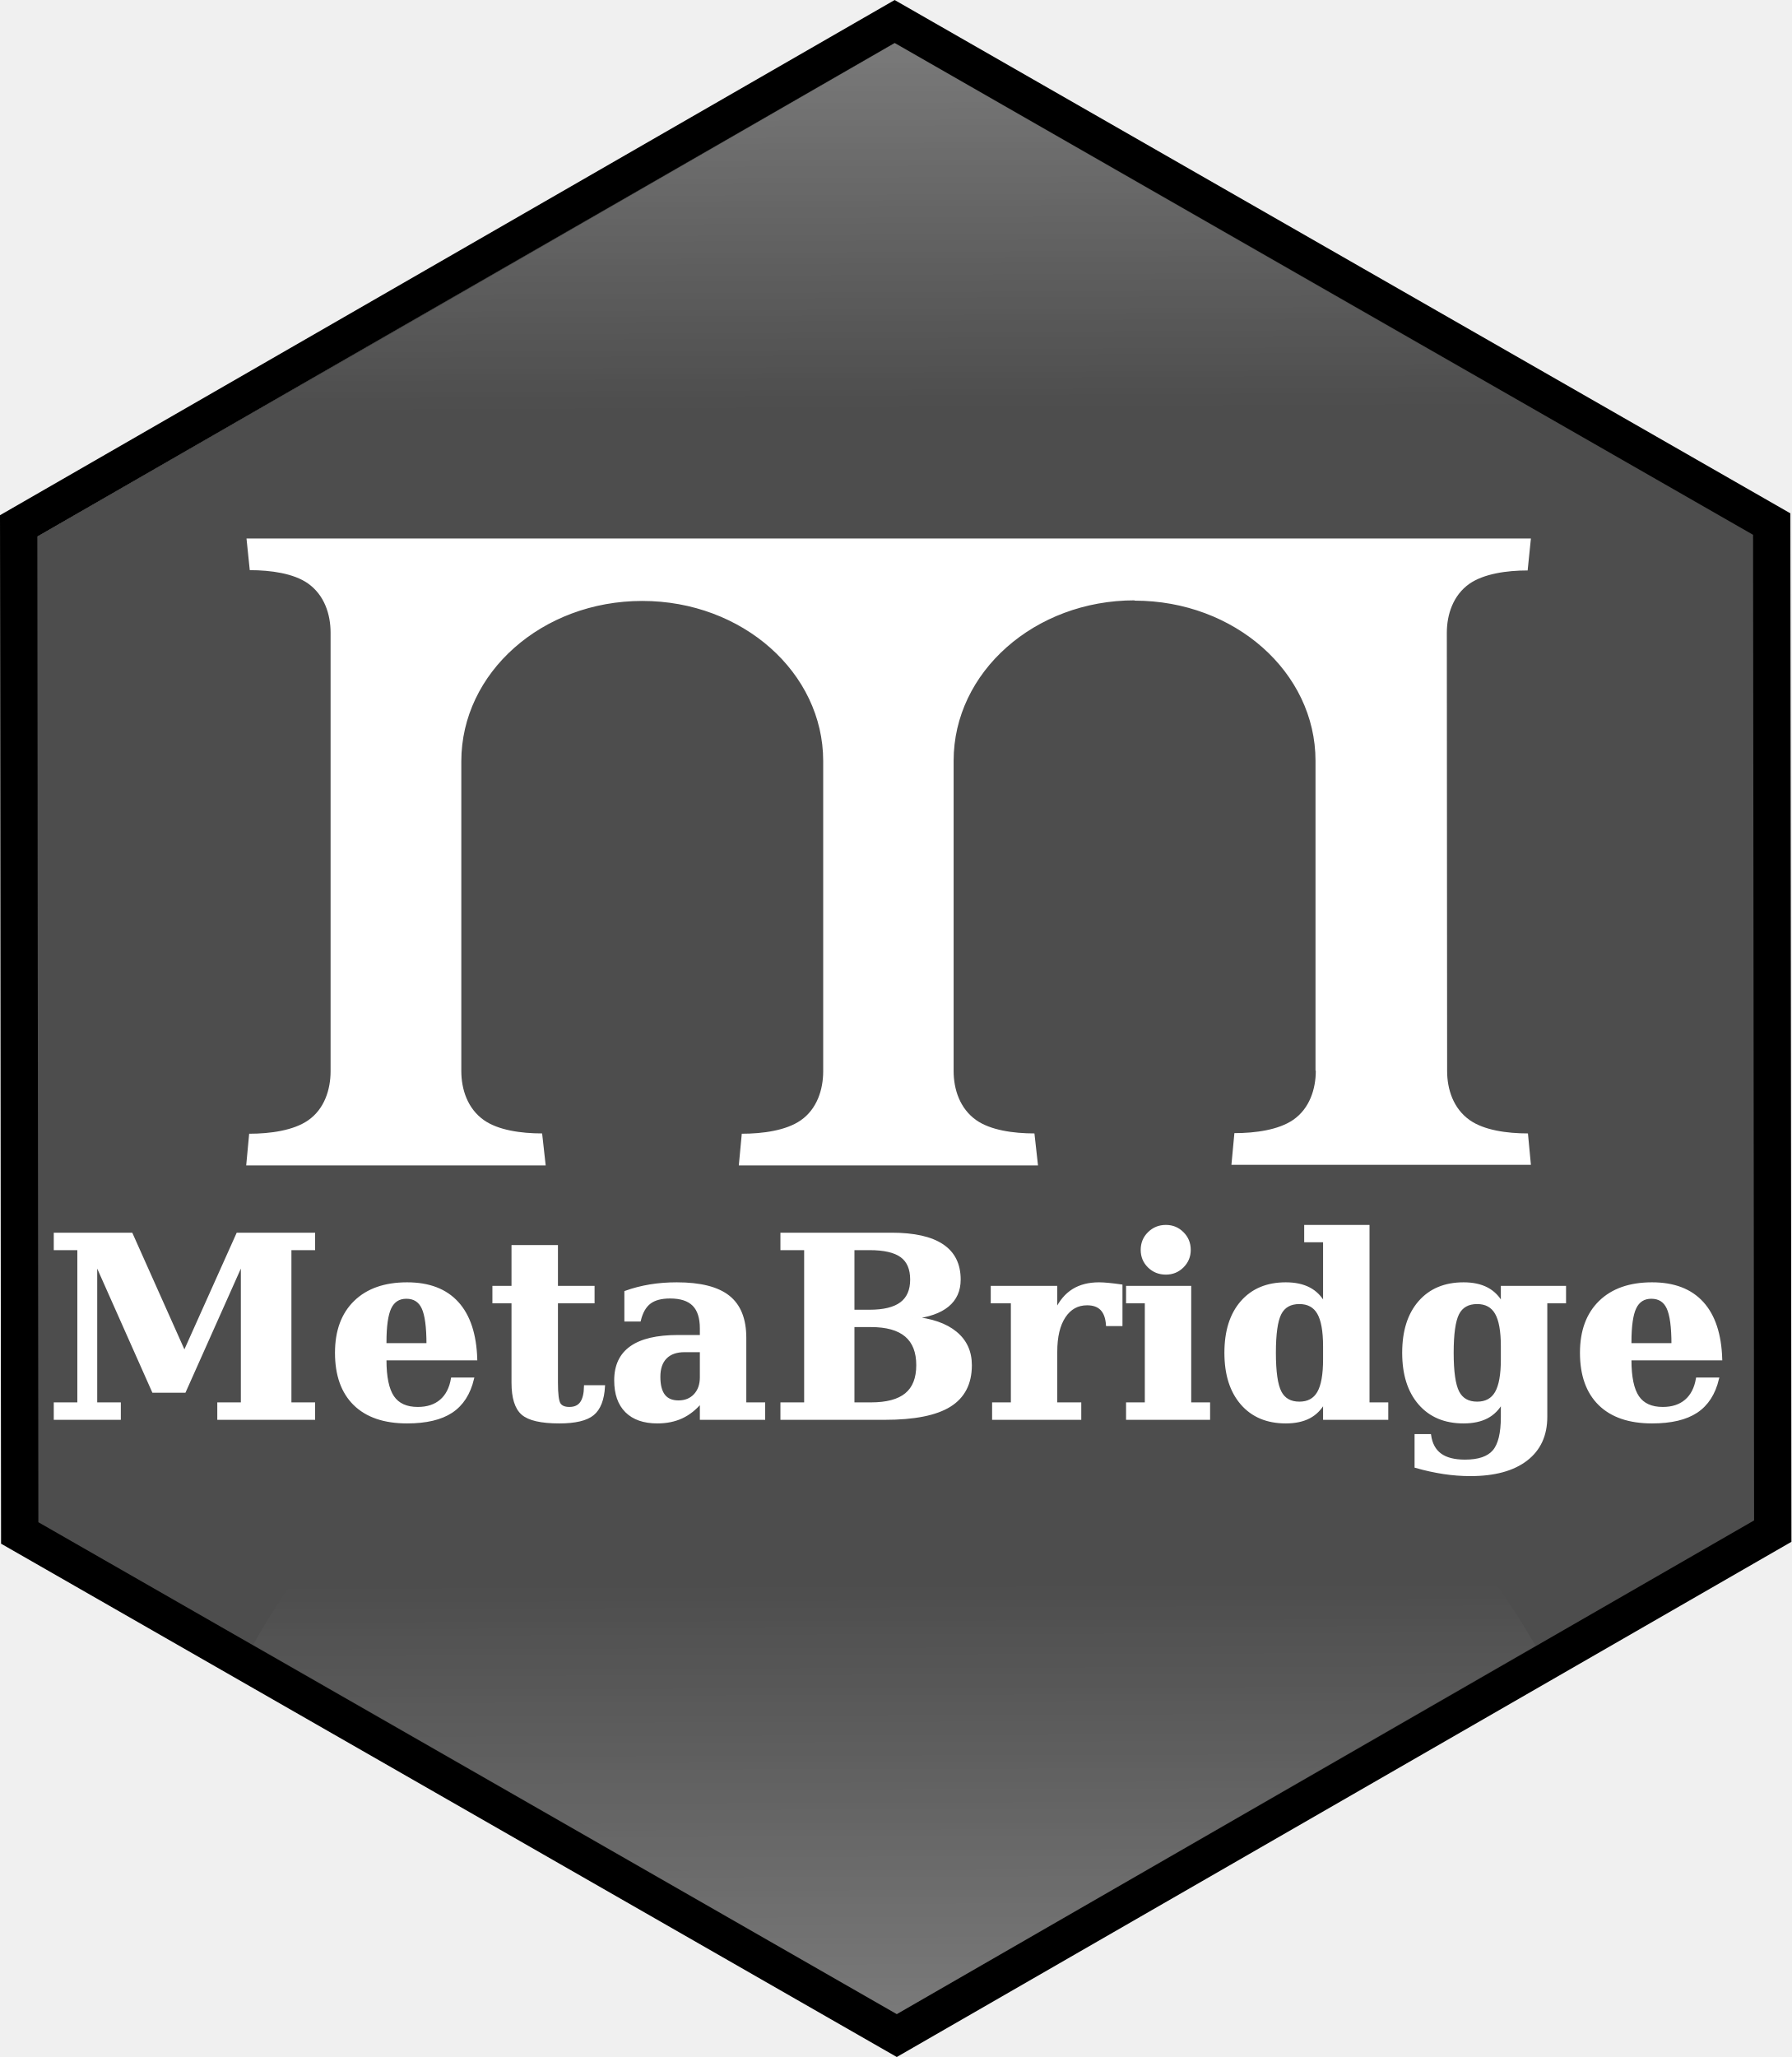
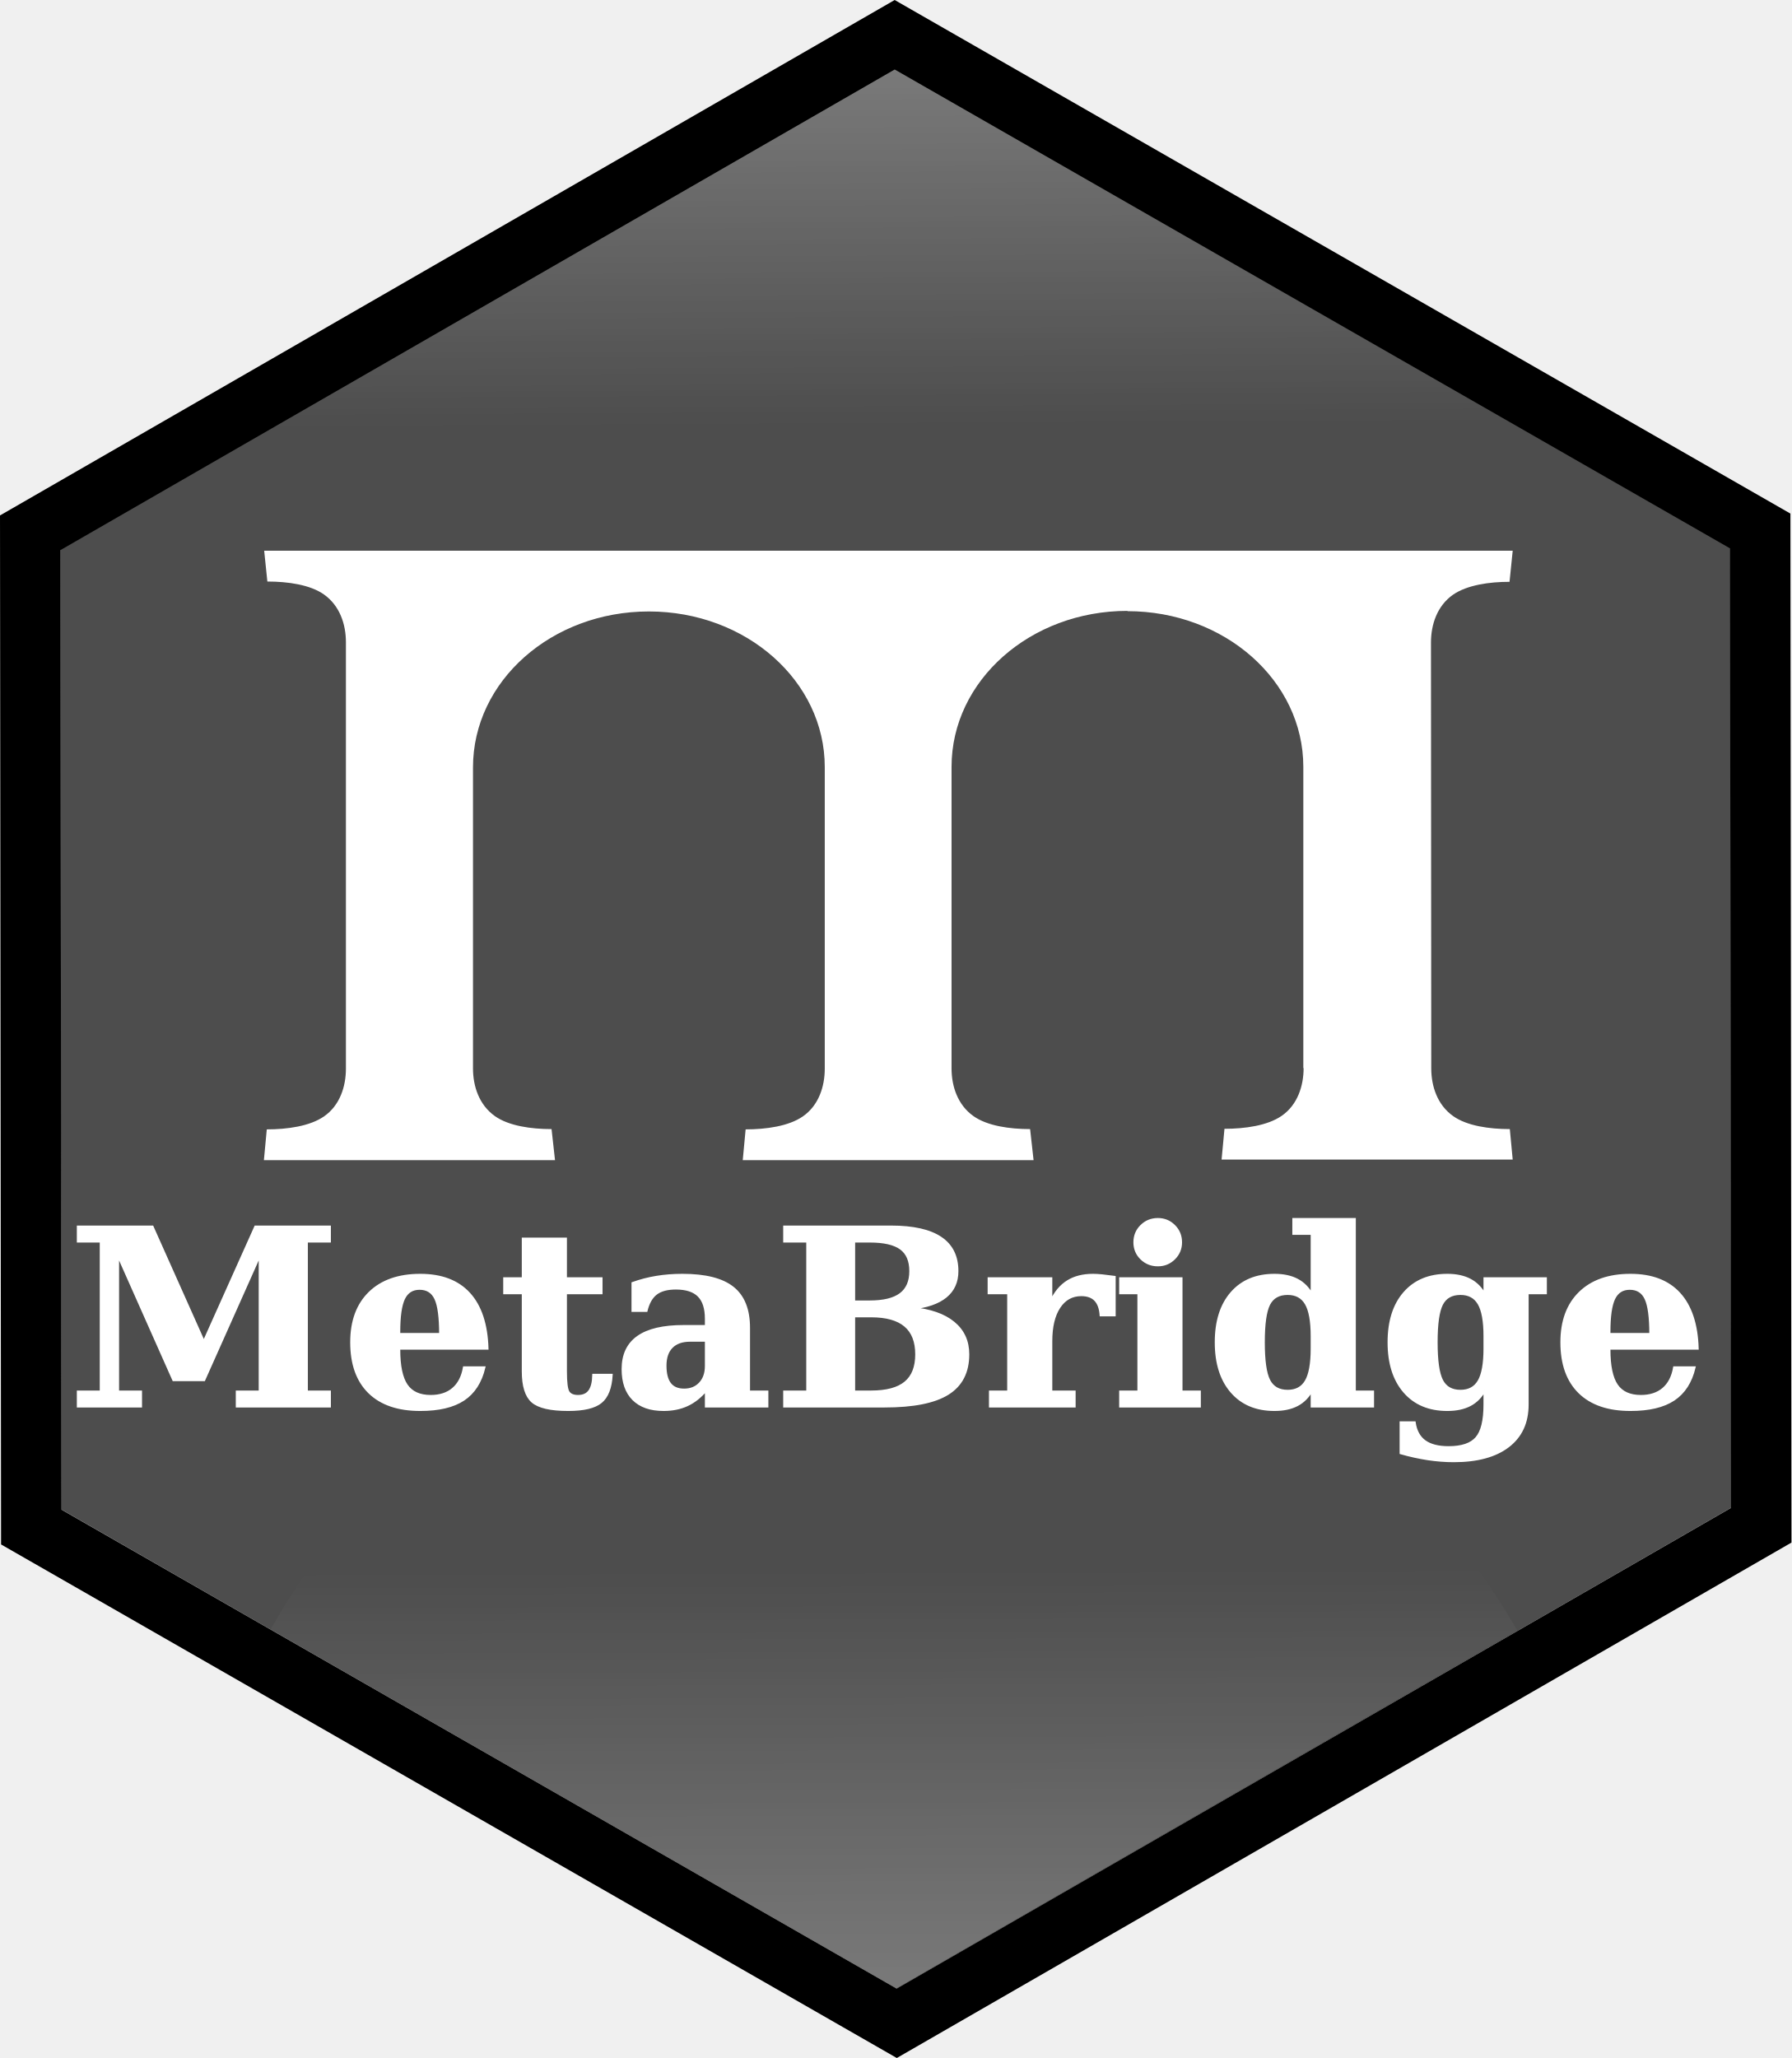
- <svg xmlns="http://www.w3.org/2000/svg" xmlns:xlink="http://www.w3.org/1999/xlink" id="logo-dark" data-name="logo-dark" viewBox="0 0 722.244 829.271" version="1.1" width="7.523in" height="8.638in">
+ <svg xmlns="http://www.w3.org/2000/svg" xmlns:xlink="http://www.w3.org/1999/xlink" id="logo-dark" data-name="logo-dark" viewBox="0 0 743.029 853.521" version="1.1" width="7.74in" height="8.891in">
  <defs id="defs4">
    <linearGradient id="linearGradient831">
      <stop style="stop-color:#ffffff;stop-opacity:1;" offset="0" id="stop827" />
      <stop style="stop-color:#ffffff;stop-opacity:0;" offset="1" id="stop829" />
    </linearGradient>
    <style id="style2">  
  .arch-path {
    fill: #323232;
  }
</style>
    <linearGradient xlink:href="#linearGradient831" id="linearGradient833" x1="14.595" y1="53.498" x2="27.534" y2="31.066" gradientUnits="userSpaceOnUse" />
-     <linearGradient xlink:href="#linearGradient831" id="linearGradient836" gradientUnits="userSpaceOnUse" x1="14.595" y1="53.498" x2="23.707" y2="37.902" gradientTransform="matrix(8.178392,0,0,8.163379,-421.2228,-634.9657)" />
-     <linearGradient xlink:href="#linearGradient831" id="linearGradient836-1" gradientUnits="userSpaceOnUse" x1="14.595" y1="53.498" x2="25.331" y2="35.215" gradientTransform="matrix(8.178392,0,0,8.163379,-220.5093,446.3482)" />
+     <linearGradient xlink:href="#linearGradient831" id="linearGradient836" gradientUnits="userSpaceOnUse" x1="14.595" y1="53.498" x2="23.707" y2="37.902" gradientTransform="matrix(8.178392,0,0,8.163379,-424.2459,-649.9029)" />
+     <linearGradient xlink:href="#linearGradient831" id="linearGradient836-1" gradientUnits="userSpaceOnUse" x1="14.595" y1="53.498" x2="25.331" y2="35.215" gradientTransform="matrix(8.178392,0,0,8.163379,-218.195,462.4869)" />
  </defs>
-   <path style="opacity:1;fill:#4d4d4d;fill-opacity:1;stroke:none;stroke-width:0.893;stroke-linecap:butt;stroke-miterlimit:4;stroke-dasharray:none;stroke-dashoffset:0;stroke-opacity:1" id="path818" d="M -20.136,40.381 -50.987,58.236 -81.875,40.446 -81.912,4.801 -51.061,-13.054 -20.173,4.736 Z" transform="matrix(11.21851,0,0,11.17332,933.7508,162.7713)" />
-   <path transform="rotate(149.4624)" d="m -449.752,-458.346 a 297.269,299.848 0 0 1 298.143,1.382 297.269,299.848 0 0 1 147.001,261.638 l -297.255,-2.911 z" id="path825" style="opacity:0.25;fill:url(#linearGradient836);fill-opacity:1;fill-rule:nonzero;stroke:none;stroke-width:3;stroke-linecap:butt;stroke-miterlimit:4;stroke-dasharray:none;stroke-dashoffset:0;stroke-opacity:1" />
-   <path style="opacity:1;fill:none;fill-opacity:1;stroke:#000000;stroke-width:1.314;stroke-linecap:butt;stroke-miterlimit:4;stroke-dasharray:none;stroke-dashoffset:0;stroke-opacity:1" id="path818-8" d="M -20.136,40.381 -50.987,58.236 -81.875,40.446 -81.912,4.801 -51.061,-13.054 -20.173,4.736 Z" transform="matrix(11.44772,0,0,11.39007,945.2304,157.3262)" />
-   <path transform="rotate(-30.53763)" d="m -249.039,622.968 a 297.269,299.848 0 0 1 298.143,1.382 297.269,299.848 0 0 1 147.001,261.638 l -297.255,-2.911 z" id="path825-0" style="opacity:0.25;fill:url(#linearGradient836-1);fill-opacity:1;fill-rule:nonzero;stroke:none;stroke-width:3;stroke-linecap:butt;stroke-miterlimit:4;stroke-dasharray:none;stroke-dashoffset:0;stroke-opacity:1" />
-   <g id="g845" transform="translate(6.424393,39.33297)">
+   <path style="opacity:1;fill:#4d4d4d;fill-opacity:1;stroke:none;stroke-width:0.893;stroke-linecap:butt;stroke-miterlimit:4;stroke-dasharray:none;stroke-dashoffset:0;stroke-opacity:1" id="path818" d="M -20.136,40.381 -50.987,58.236 -81.875,40.446 -81.912,4.801 -51.061,-13.054 -20.173,4.736 Z" transform="matrix(11.21851,0,0,11.17332,943.9442,174.1007)" />
+   <path transform="rotate(149.4624)" d="m -452.775,-473.283 a 297.269,299.848 0 0 1 298.143,1.382 297.269,299.848 0 0 1 147.001,261.638 l -297.255,-2.911 z" id="path825" style="opacity:0.25;fill:url(#linearGradient836);fill-opacity:1;fill-rule:nonzero;stroke:none;stroke-width:3;stroke-linecap:butt;stroke-miterlimit:4;stroke-dasharray:none;stroke-dashoffset:0;stroke-opacity:1" />
+   <path style="opacity:1;fill:none;fill-opacity:1;stroke:#000000;stroke-width:2.156;stroke-linecap:butt;stroke-miterlimit:4;stroke-dasharray:none;stroke-dashoffset:0;stroke-opacity:1" id="path818-8" d="M -20.136,40.381 -50.987,58.236 -81.875,40.446 -81.912,4.801 -51.061,-13.054 -20.173,4.736 Z" transform="matrix(11.6219,0,0,11.56857,964.5105,165.4186)" />
+   <path transform="rotate(-30.53763)" d="M -246.725,639.106 A 297.269,299.848 0 0 1 51.418,640.488 297.269,299.848 0 0 1 198.42,902.126 L -98.835,899.215 Z" id="path825-0" style="opacity:0.25;fill:url(#linearGradient836-1);fill-opacity:1;fill-rule:nonzero;stroke:none;stroke-width:3;stroke-linecap:butt;stroke-miterlimit:4;stroke-dasharray:none;stroke-dashoffset:0;stroke-opacity:1" />
+   <g id="g845" transform="translate(16.61783,50.66231)">
    <path style="fill:#ffffff;stroke-width:1" id="path6" d="M 126.855,392.426 V 215.696 c 0,-7.399 -2.516,-15.155 -9.104,-19.809 -5.75,-4.057 -14.973,-5.37 -23.478,-5.37 l -1.318,-12.768 H 610.79 l -1.318,12.888 c -8.385,0 -17.609,1.313 -23.478,5.37 -6.588,4.654 -9.104,12.411 -9.104,19.809 v 0 l 0.12,177.208 v -0.597 c 0,7.399 2.515,15.155 9.104,19.809 5.75,4.057 14.973,5.37 23.478,5.37 l 1.198,12.649 H 490.046 l 1.198,-12.768 c 8.505,0 17.848,-1.313 23.718,-5.37 6.588,-4.535 9.104,-12.411 9.104,-19.809 h -0.12 V 267.367 c 0,-35.68 -32.582,-64.558 -72.95,-64.558 v -0.119 c -40.248,0 -72.95,28.878 -72.95,64.678 v 125.06 c 0,7.399 2.516,15.155 9.104,19.809 5.75,4.057 14.973,5.37 23.478,5.37 l 1.437,12.888 H 291.441 l 1.198,-12.768 c 8.505,0 17.848,-1.313 23.718,-5.37 6.588,-4.535 9.104,-12.41 9.104,-19.809 0,0 0,-125.06 0,-125.06 0,-35.68 -32.582,-64.558 -72.95,-64.558 -40.368,0 -72.95,28.878 -72.95,64.678 v 124.821 c 0,7.399 2.515,15.155 9.104,19.809 5.75,4.057 14.973,5.37 23.478,5.37 l 1.437,12.888 H 92.836 l 1.198,-12.768 c 8.505,0 17.848,-1.313 23.718,-5.37 6.588,-4.535 9.104,-12.41 9.104,-19.809" class="arch-path" />
    <text transform="scale(1.001967,0.9980368)" id="text830" y="533.619" x="11.426" style="font-style:normal;font-variant:normal;font-weight:bold;font-stretch:normal;font-size:102.309px;line-height:1.25;font-family:'DejaVu Serif';-inkscape-font-specification:'DejaVu Serif, Bold';font-variant-ligatures:normal;font-variant-caps:normal;font-variant-numeric:normal;font-feature-settings:normal;text-align:start;letter-spacing:0px;word-spacing:0px;writing-mode:lr-tb;text-anchor:start;fill:#ffffff;fill-opacity:1;stroke:#ffffff;stroke-width:1" xml:space="preserve">
      <tspan style="font-style:normal;font-variant:normal;font-weight:bold;font-stretch:normal;font-size:102.309px;font-family:'DejaVu Serif';-inkscape-font-specification:'DejaVu Serif, Bold';font-variant-ligatures:normal;font-variant-caps:normal;font-variant-numeric:normal;font-feature-settings:normal;text-align:start;writing-mode:lr-tb;text-anchor:start;fill:#ffffff;stroke:#ffffff;stroke-width:1" y="533.619" x="11.426" id="tspan828">MetaBridge</tspan>
    </text>
  </g>
</svg>
